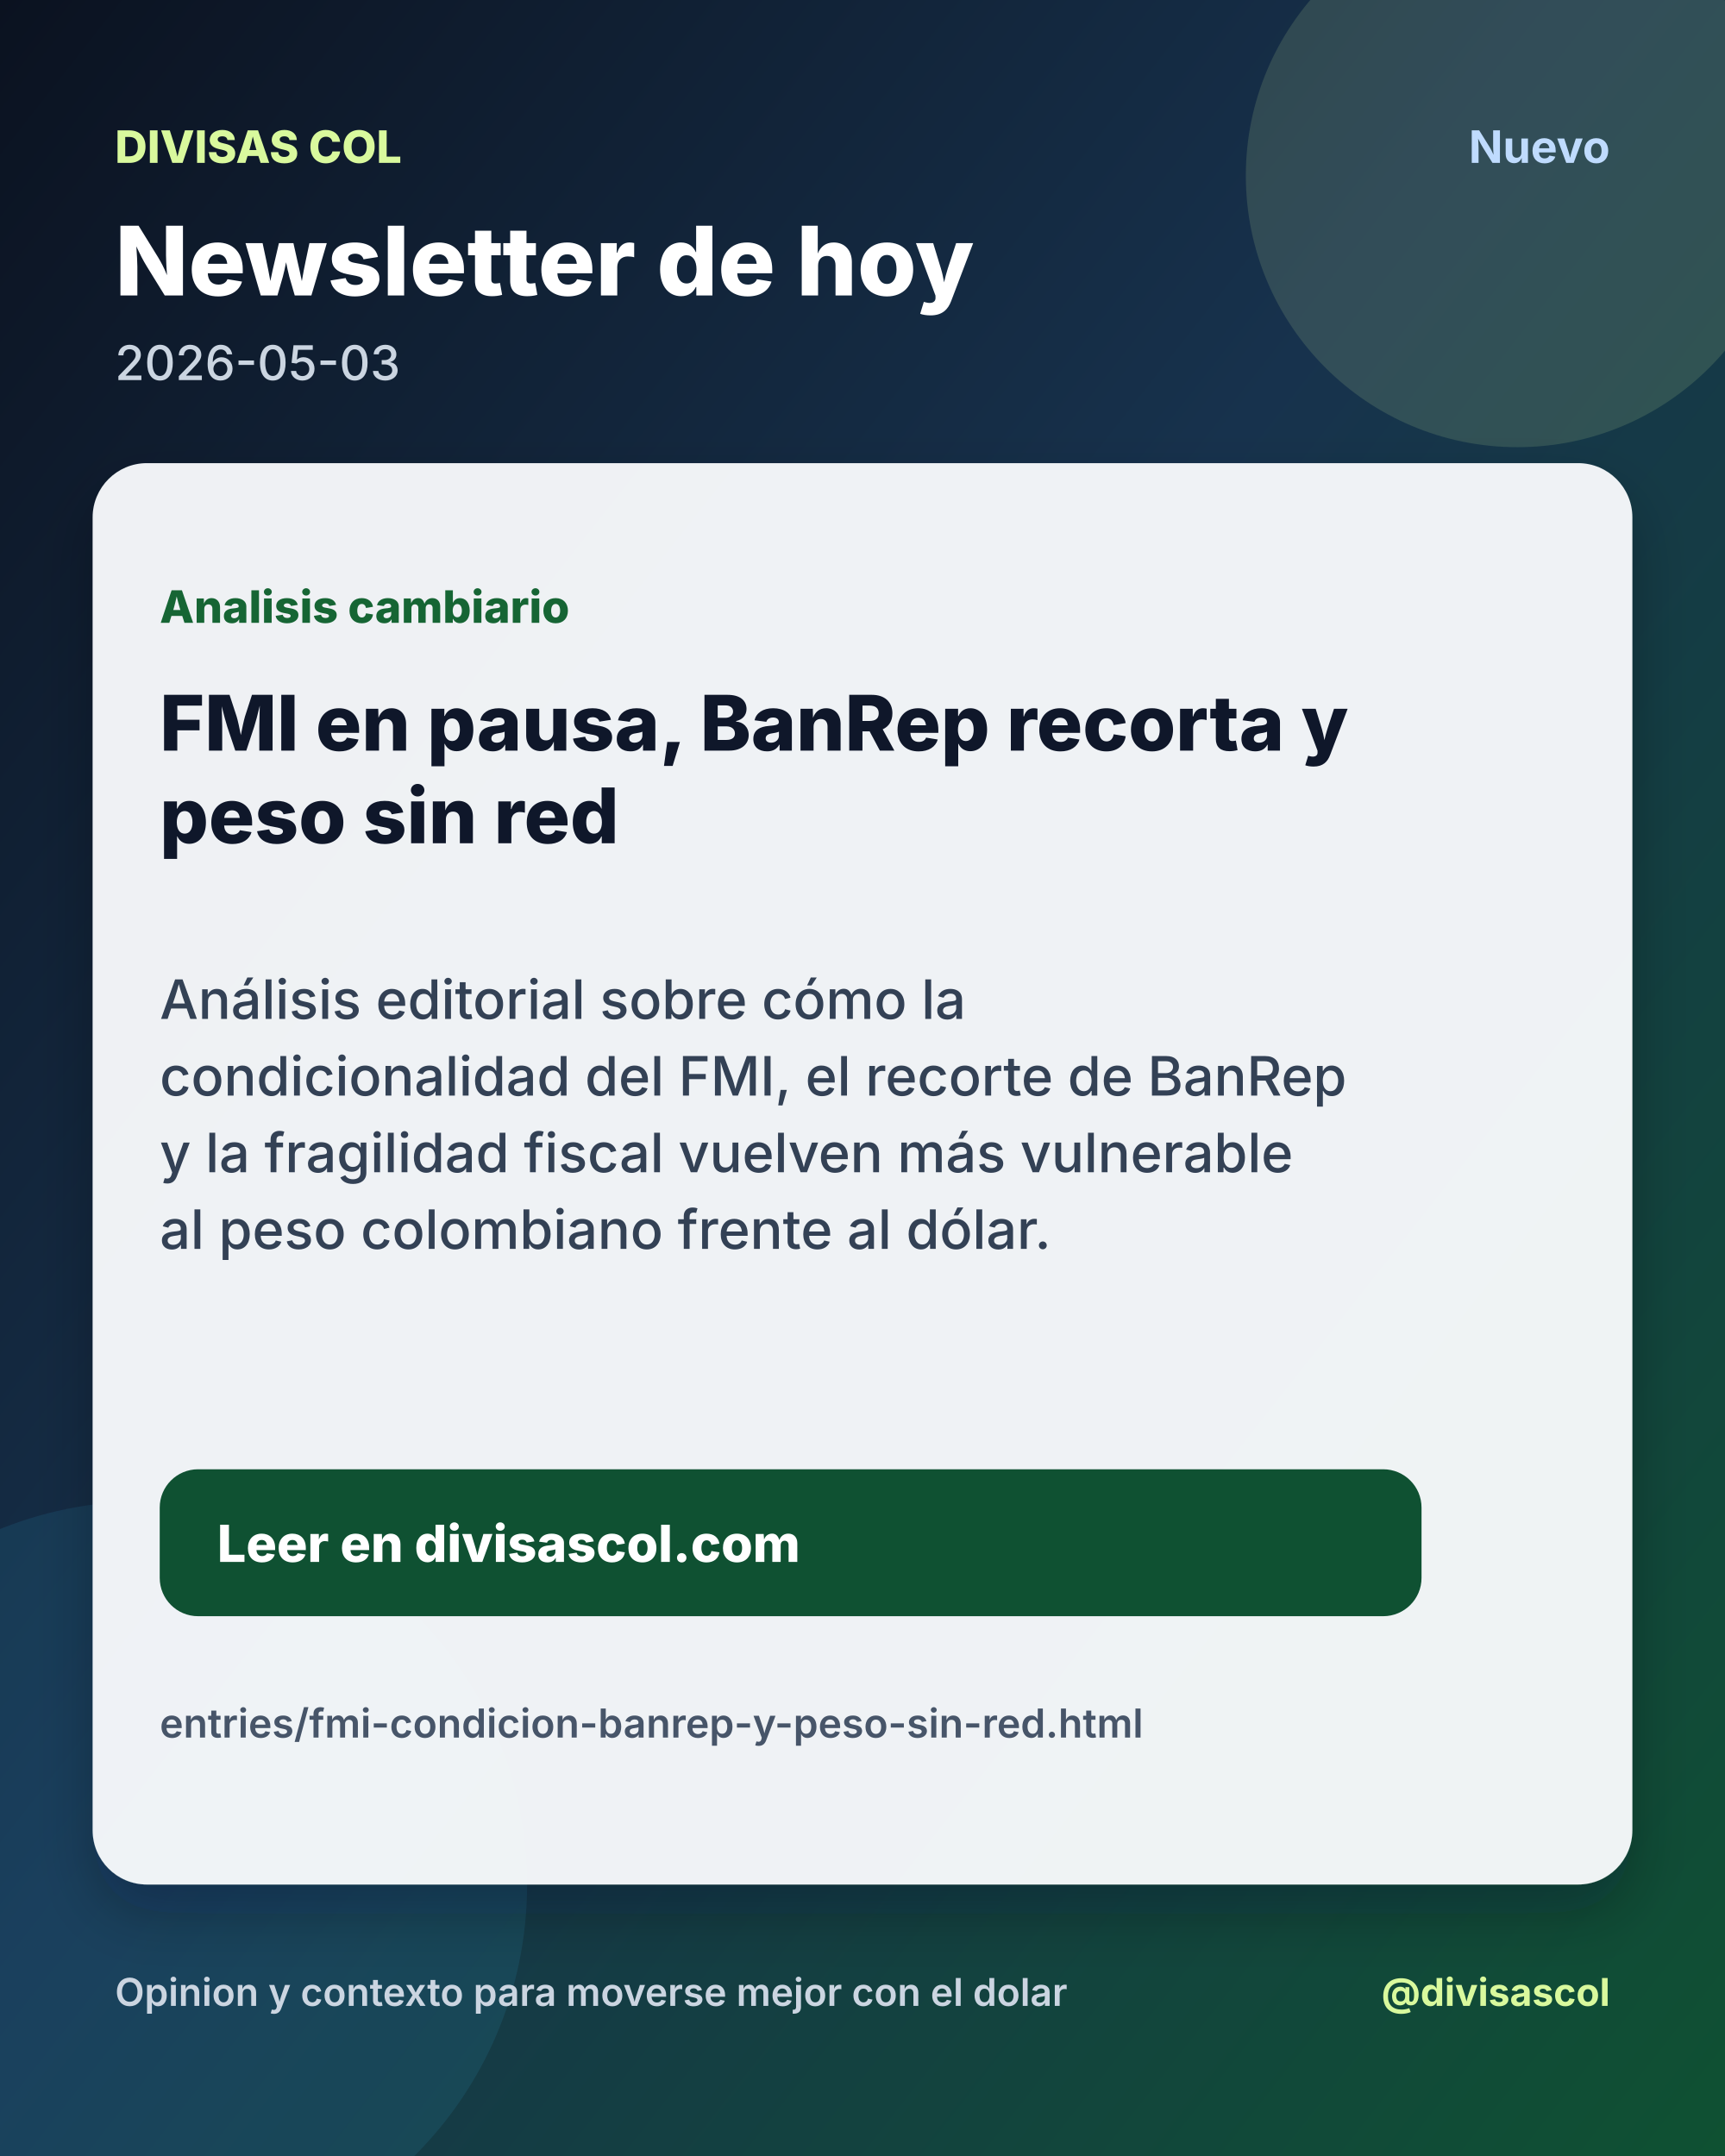
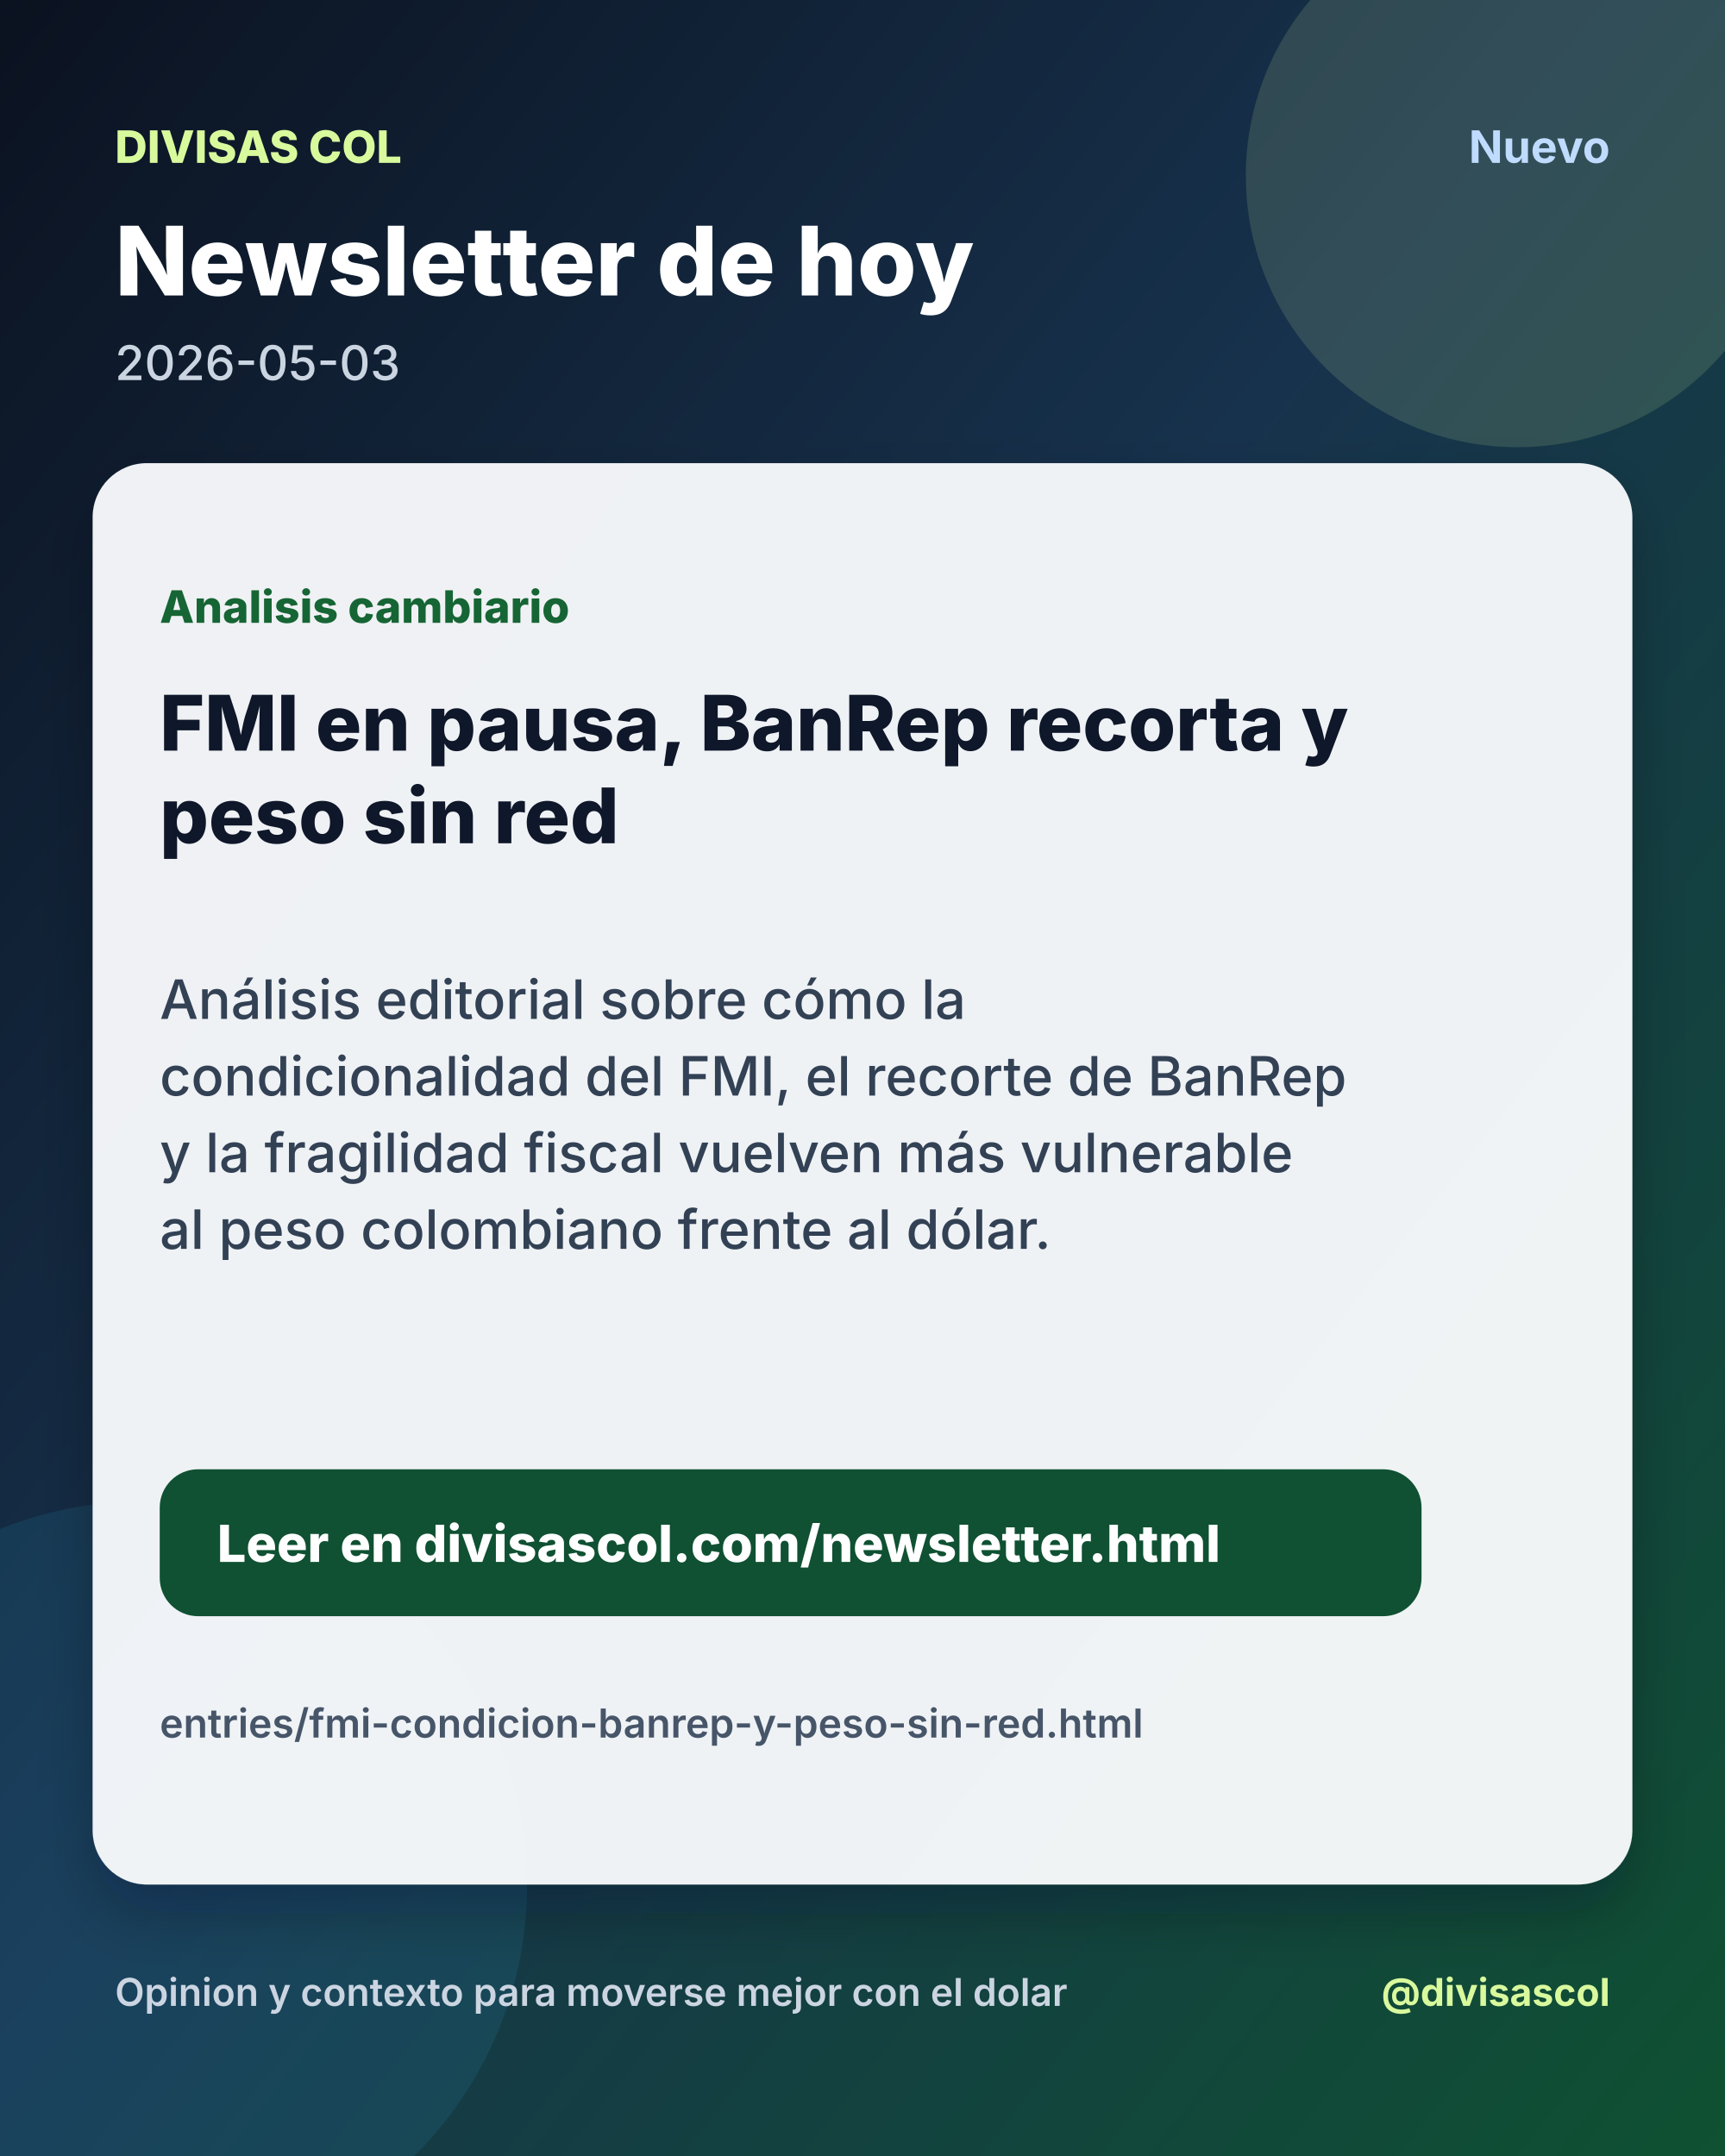
<svg xmlns="http://www.w3.org/2000/svg" width="1080" height="1350" viewBox="0 0 1080 1350">
  <defs>
    <linearGradient id="bg" x1="0" y1="0" x2="1" y2="1">
      <stop offset="0%" stop-color="#0b1220" />
      <stop offset="46%" stop-color="#17324d" />
      <stop offset="100%" stop-color="#0f5132" />
    </linearGradient>
    <filter id="shadow" x="-20%" y="-20%" width="140%" height="140%">
      <feDropShadow dx="0" dy="18" stdDeviation="18" flood-color="#020617" flood-opacity="0.28" />
    </filter>
  </defs>
  <rect width="1080" height="1350" fill="url(#bg)" />
  <circle cx="950" cy="110" r="170" fill="#d9f99d" opacity="0.14" />
  <circle cx="90" cy="1180" r="240" fill="#38bdf8" opacity="0.10" />
  <text x="72" y="102" fill="#d9f99d" font-size="28" font-family="Inter, Arial, sans-serif" font-weight="800" text-anchor="start">DIVISAS COL</text>
  <text x="1008" y="102" fill="#bfdbfe" font-size="28" font-family="Inter, Arial, sans-serif" font-weight="700" text-anchor="end">Nuevo</text>
  <text x="72" y="185" fill="#ffffff" font-size="60" font-family="Inter, Arial, sans-serif" font-weight="800" text-anchor="start">Newsletter de hoy</text>
  <text x="72" y="238" fill="#cbd5e1" font-size="30" font-family="Inter, Arial, sans-serif" font-weight="500" text-anchor="start">2026-05-03</text>
  <rect x="58" y="290" width="964" height="890" rx="34" fill="#f8fafc" opacity="0.96" filter="url(#shadow)" />
  <text x="100" y="390" fill="#166534" font-size="28" font-family="Inter, Arial, sans-serif" font-weight="800" text-anchor="start">Analisis cambiario</text>
  <text x="100" y="470" fill="#0f172a" font-size="48" font-family="Inter, Arial, sans-serif" font-weight="800" text-anchor="start">FMI en pausa, BanRep recorta y</text>
  <text x="100" y="528" fill="#0f172a" font-size="48" font-family="Inter, Arial, sans-serif" font-weight="800" text-anchor="start">peso sin red</text>
  <text x="100" y="638" fill="#334155" font-size="34" font-family="Inter, Arial, sans-serif" font-weight="500" text-anchor="start">Análisis editorial sobre cómo la</text>
  <text x="100" y="686" fill="#334155" font-size="34" font-family="Inter, Arial, sans-serif" font-weight="500" text-anchor="start">condicionalidad del FMI, el recorte de BanRep</text>
  <text x="100" y="734" fill="#334155" font-size="34" font-family="Inter, Arial, sans-serif" font-weight="500" text-anchor="start">y la fragilidad fiscal vuelven más vulnerable</text>
  <text x="100" y="782" fill="#334155" font-size="34" font-family="Inter, Arial, sans-serif" font-weight="500" text-anchor="start">al peso colombiano frente al dólar.</text>
  <rect x="100" y="920" width="790" height="92" rx="24" fill="#0f5132" />
-   <text x="136" y="978" fill="#ffffff" font-size="32" font-family="Inter, Arial, sans-serif" font-weight="800" text-anchor="start">Leer en divisascol.com</text>
+   <text x="136" y="978" fill="#ffffff" font-size="32" font-family="Inter, Arial, sans-serif" font-weight="800" text-anchor="start">Leer en divisascol.com/newsletter.html</text>
  <text x="100" y="1088" fill="#475569" font-size="25" font-family="Inter, Arial, sans-serif" font-weight="600" text-anchor="start">entries/fmi-condicion-banrep-y-peso-sin-red.html</text>
  <text x="72" y="1256" fill="#cbd5e1" font-size="24" font-family="Inter, Arial, sans-serif" font-weight="600" text-anchor="start">Opinion y contexto para moverse mejor con el dolar</text>
  <text x="1008" y="1256" fill="#d9f99d" font-size="24" font-family="Inter, Arial, sans-serif" font-weight="700" text-anchor="end">@divisascol</text>
</svg>
